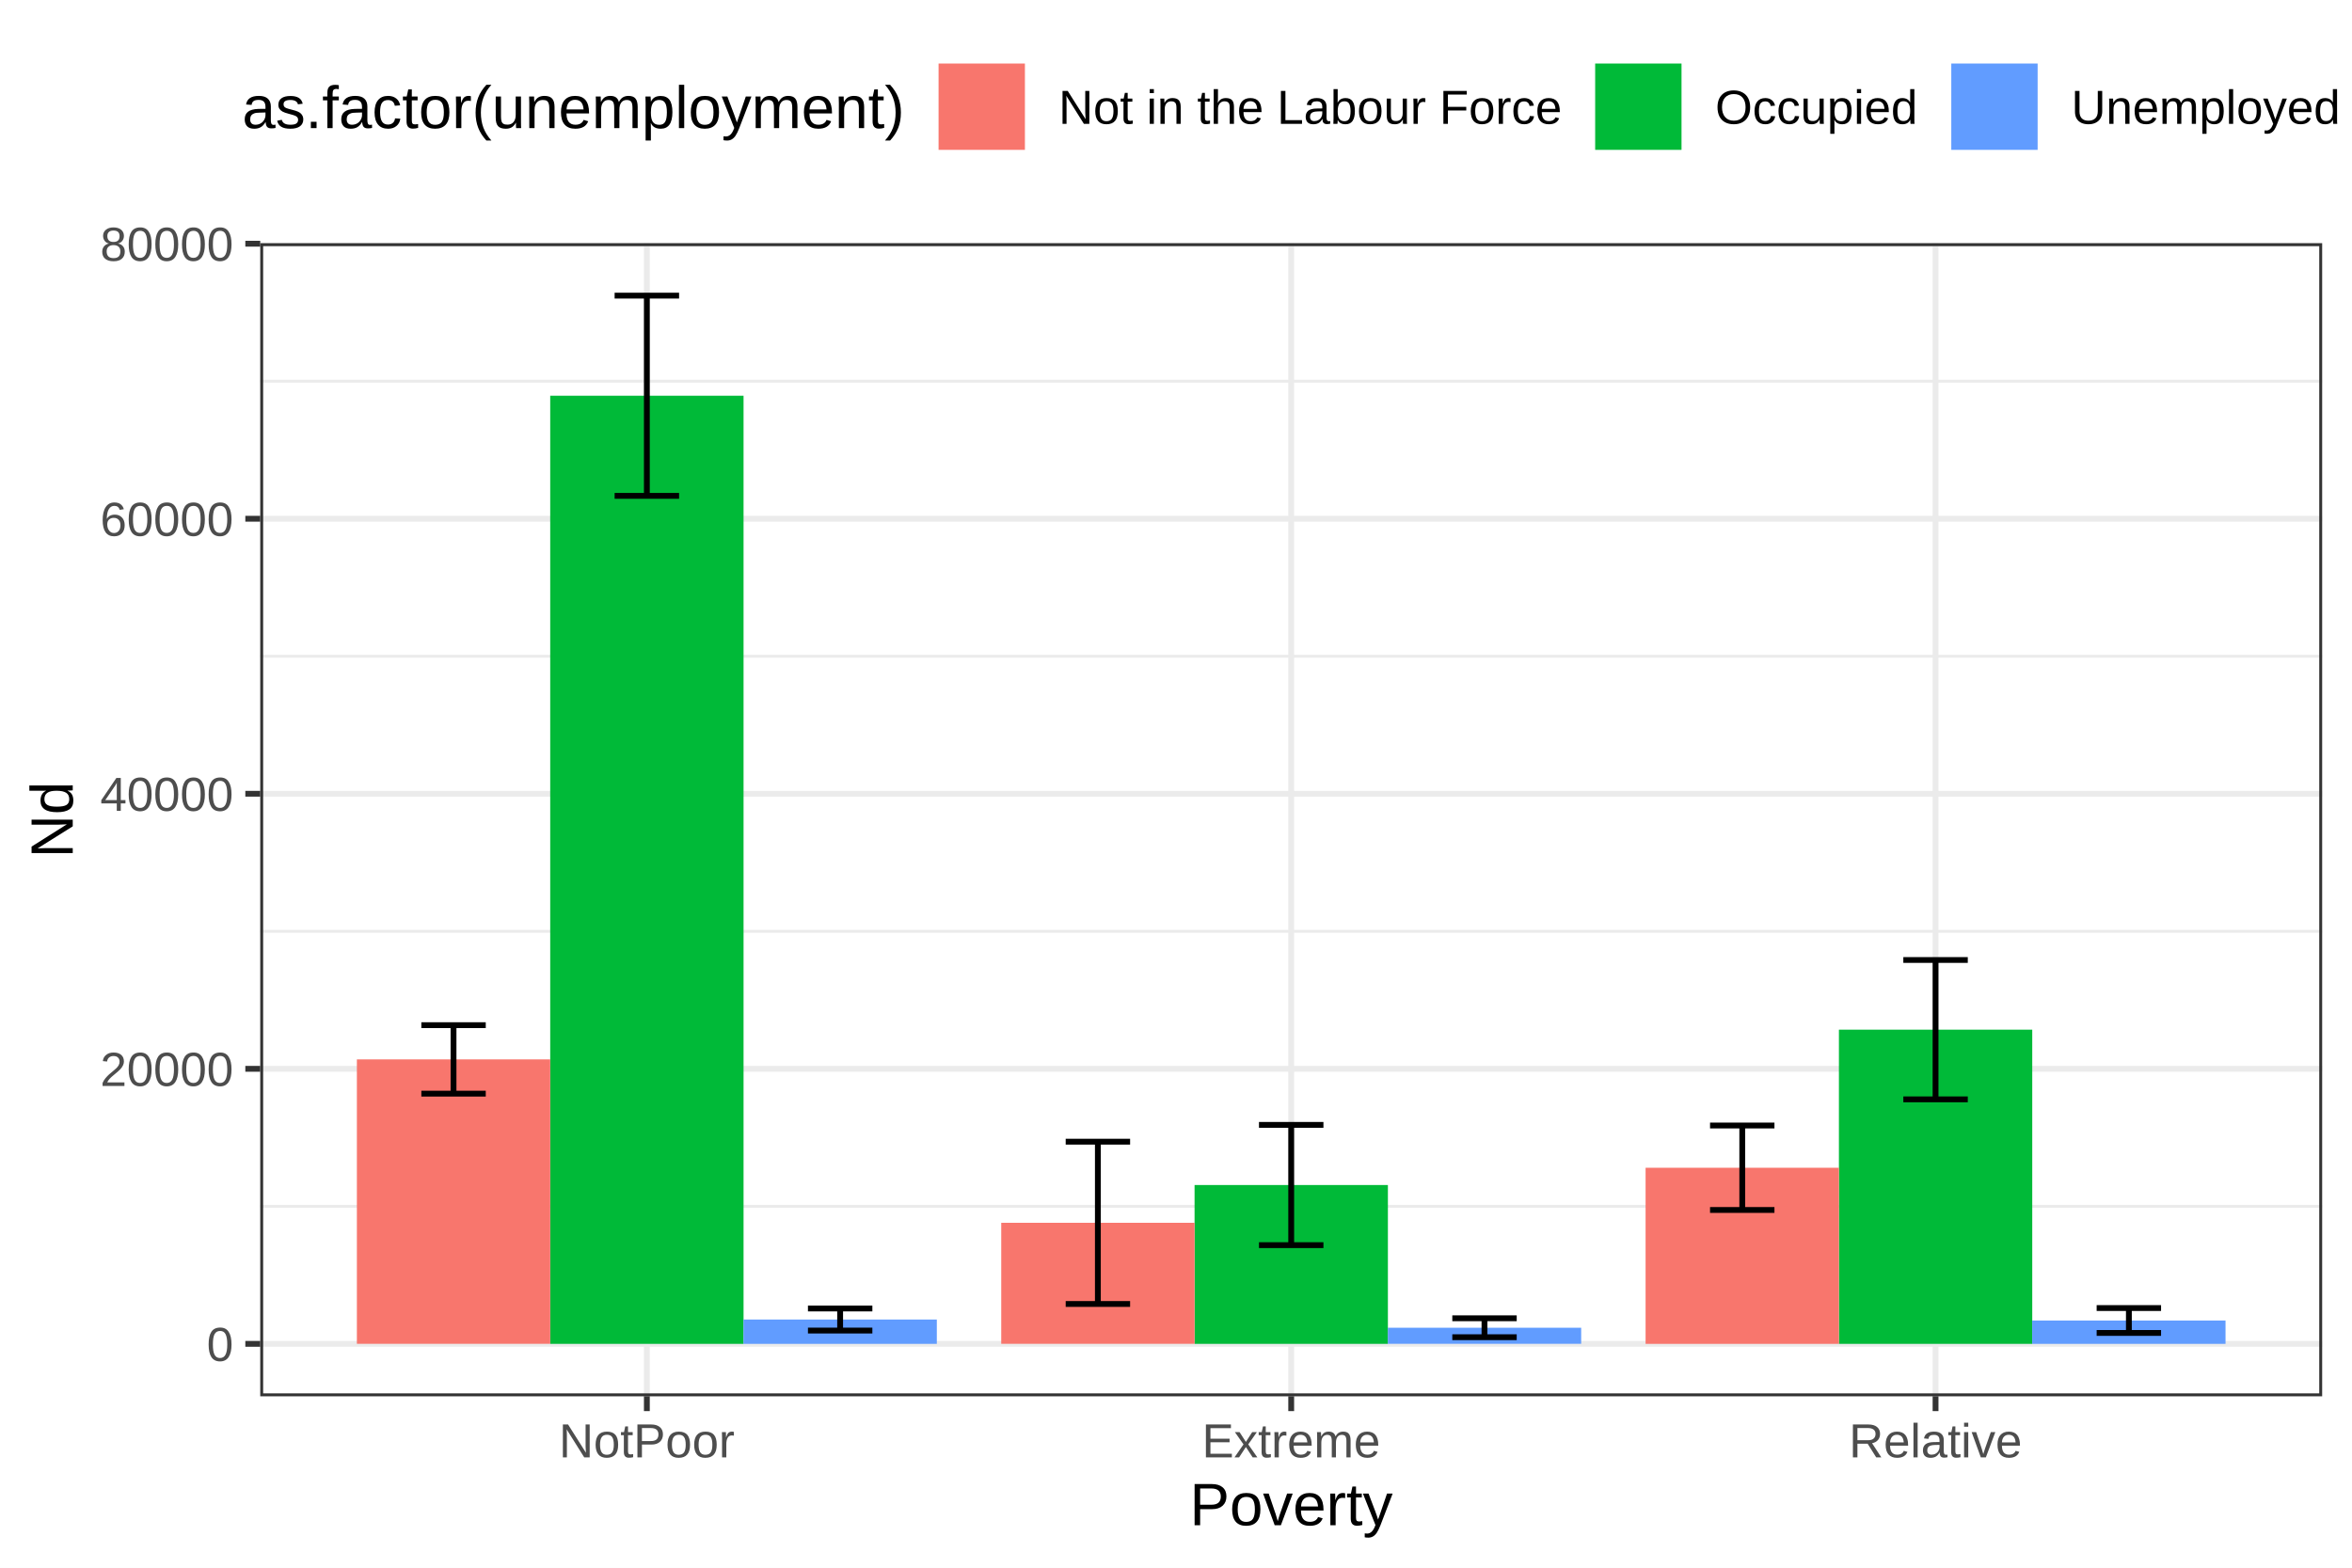
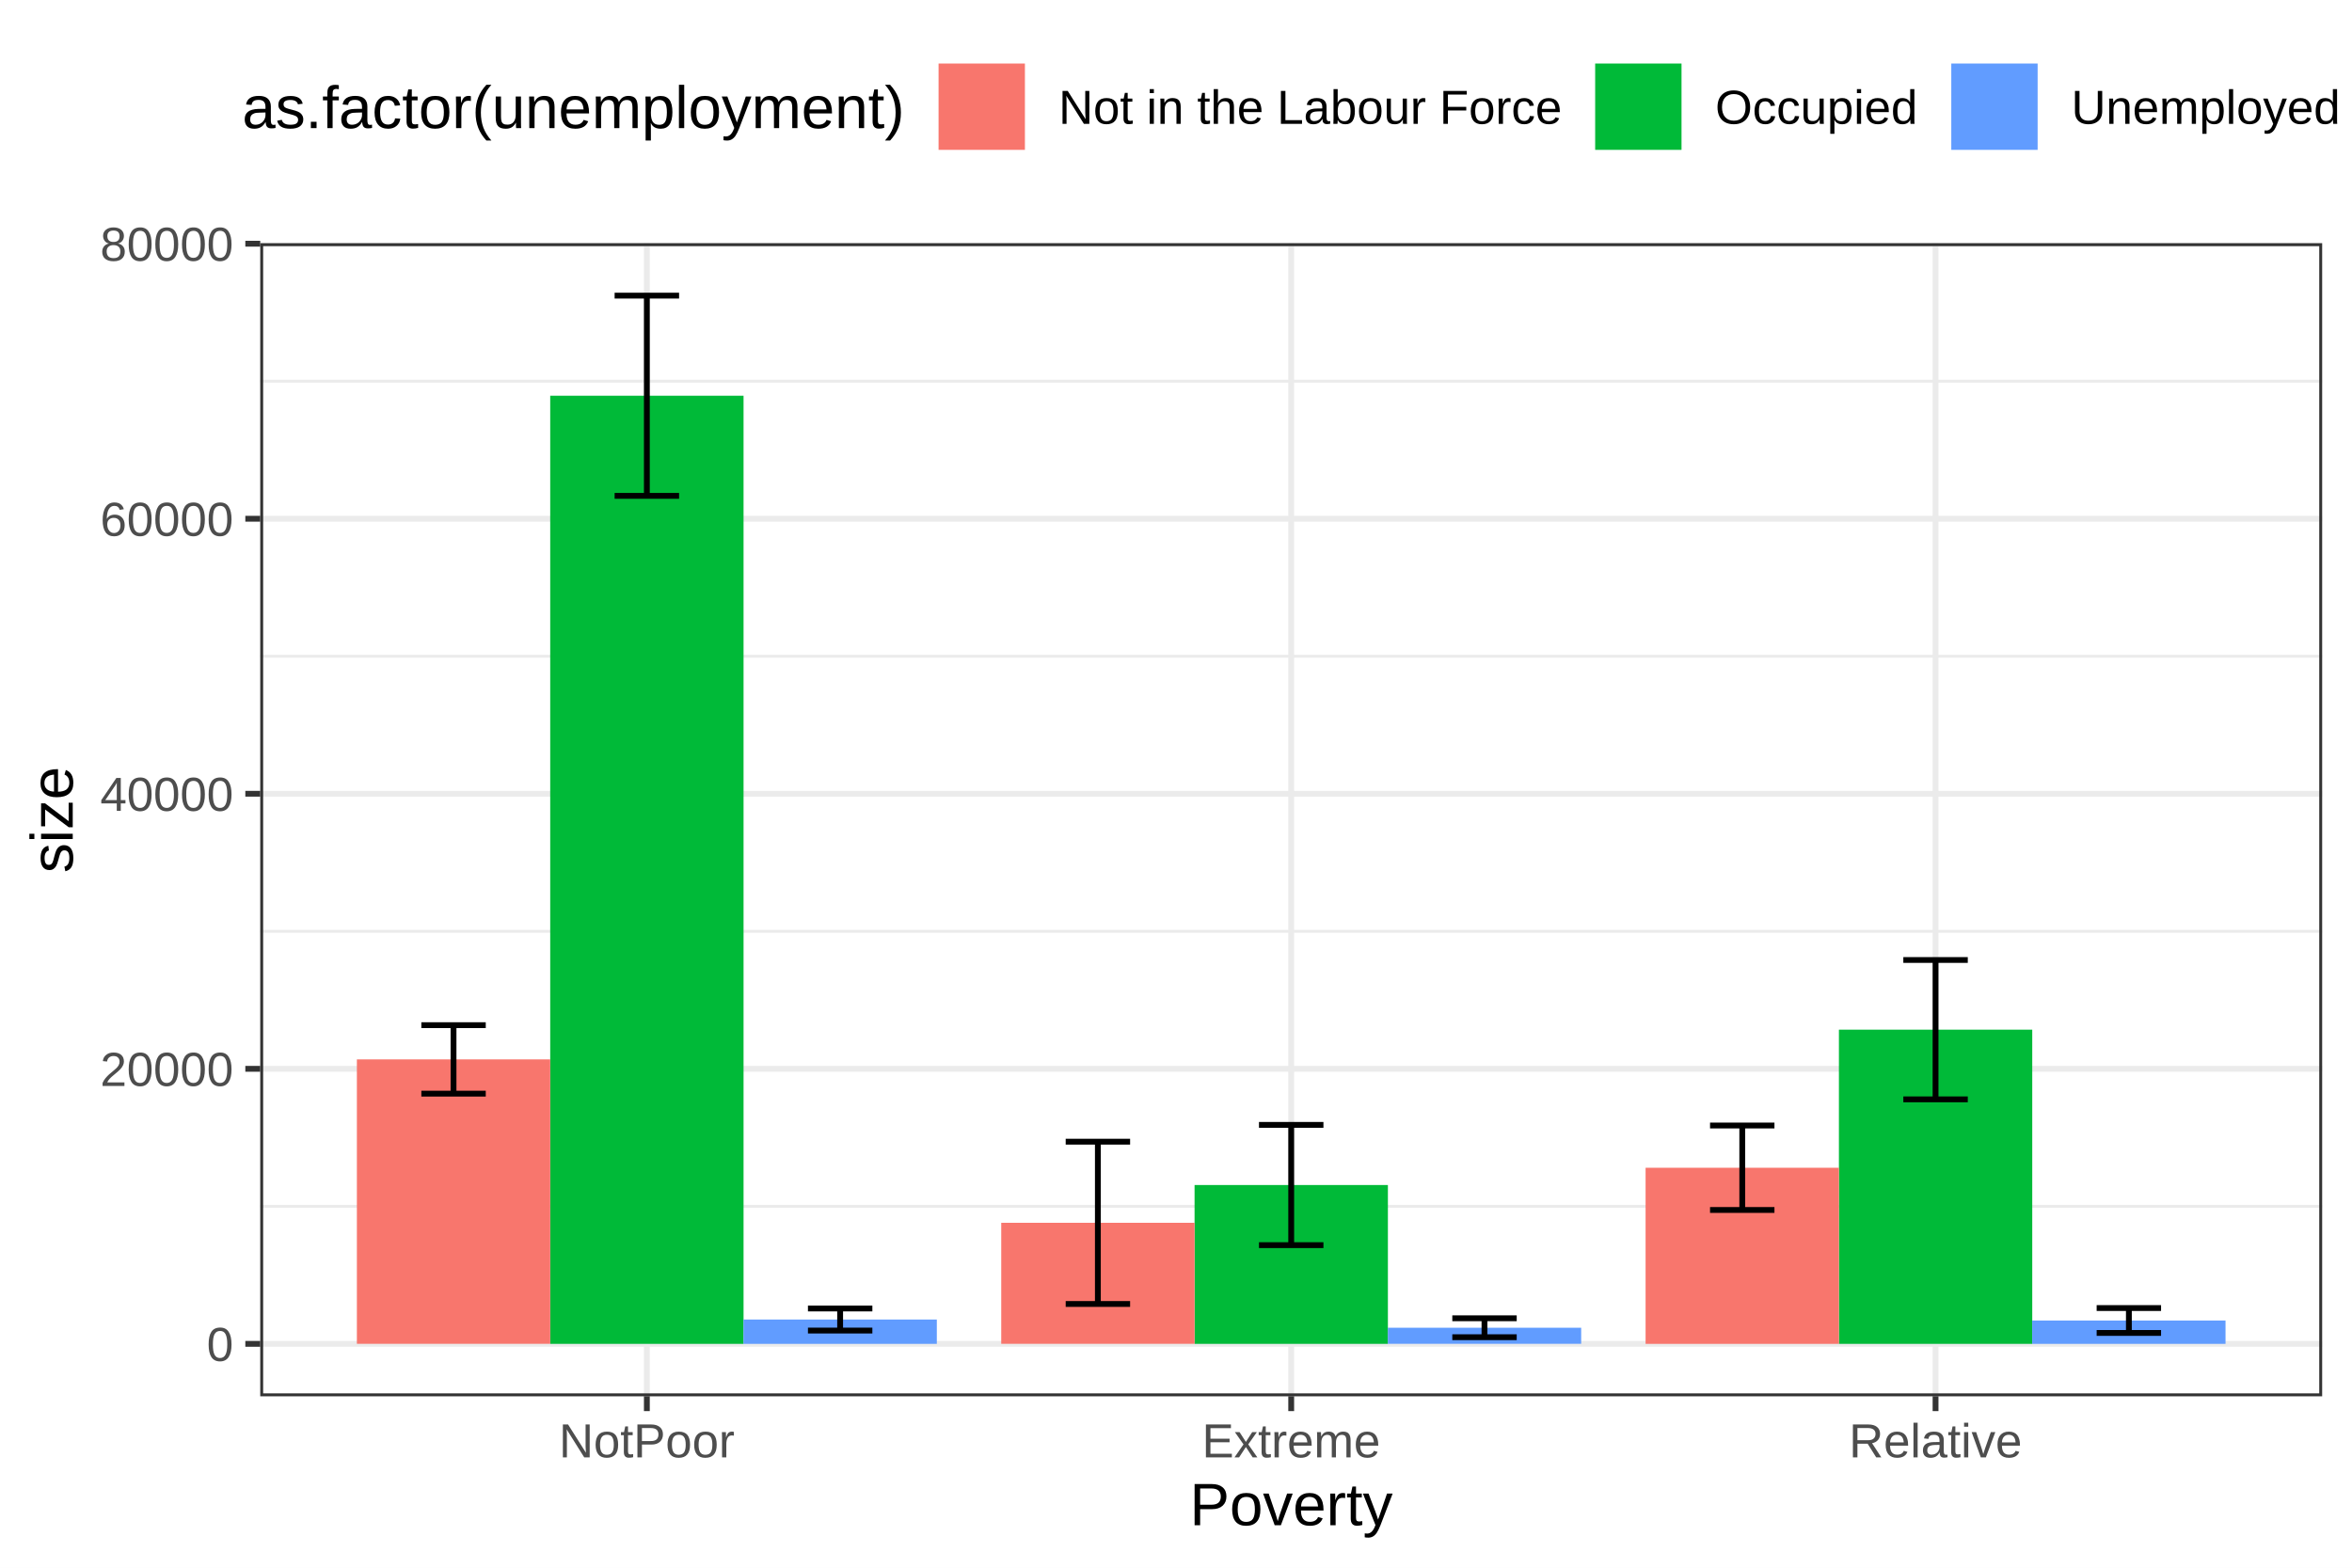
<svg xmlns="http://www.w3.org/2000/svg" width="432.00pt" height="288.00pt" viewBox="0 0 432.00 288.00">
  <g class="svglite">
    <defs>
      <style type="text/css">
    .svglite line, .svglite polyline, .svglite polygon, .svglite path, .svglite rect, .svglite circle {
      fill: none;
      stroke: #000000;
      stroke-linecap: round;
      stroke-linejoin: round;
      stroke-miterlimit: 10.00;
    }
    .svglite text {
      white-space: pre;
    }
    .svglite g.glyphgroup path {
      fill: inherit;
      stroke: none;
    }
  </style>
    </defs>
    <rect width="100%" height="100%" style="stroke: none; fill: #FFFFFF;" />
    <defs>
      <clipPath id="cpMC4wMHw0MzIuMDB8MC4wMHwyODguMDA=">
        <rect x="0.00" y="0.00" width="432.00" height="288.00" />
      </clipPath>
    </defs>
    <g clip-path="url(#cpMC4wMHw0MzIuMDB8MC4wMHwyODguMDA=)">
      <rect x="0" y="0.00" width="432.00" height="288.00" style="stroke-width: 1.07; stroke: #FFFFFF; fill: #FFFFFF;" />
    </g>
    <defs>
      <clipPath id="cpNDcuODB8NDI2LjUyfDQ0LjY4fDI1Ni41MA==">
        <rect x="47.80" y="44.68" width="378.72" height="211.83" />
      </clipPath>
    </defs>
    <g clip-path="url(#cpNDcuODB8NDI2LjUyfDQ0LjY4fDI1Ni41MA==)">
      <rect x="47.80" y="44.68" width="378.72" height="211.83" style="stroke-width: 1.07; stroke: none; fill: #FFFFFF;" />
      <polyline points="47.80,221.61 426.52,221.61 " style="stroke-width: 0.53; stroke: #EBEBEB; stroke-linecap: butt;" />
      <polyline points="47.80,171.09 426.52,171.09 " style="stroke-width: 0.53; stroke: #EBEBEB; stroke-linecap: butt;" />
      <polyline points="47.80,120.56 426.52,120.56 " style="stroke-width: 0.53; stroke: #EBEBEB; stroke-linecap: butt;" />
      <polyline points="47.80,70.03 426.52,70.03 " style="stroke-width: 0.53; stroke: #EBEBEB; stroke-linecap: butt;" />
      <polyline points="47.80,246.88 426.52,246.88 " style="stroke-width: 1.07; stroke: #EBEBEB; stroke-linecap: butt;" />
      <polyline points="47.80,196.35 426.52,196.35 " style="stroke-width: 1.07; stroke: #EBEBEB; stroke-linecap: butt;" />
      <polyline points="47.80,145.82 426.52,145.82 " style="stroke-width: 1.07; stroke: #EBEBEB; stroke-linecap: butt;" />
      <polyline points="47.80,95.30 426.52,95.30 " style="stroke-width: 1.07; stroke: #EBEBEB; stroke-linecap: butt;" />
      <polyline points="47.80,44.77 426.52,44.77 " style="stroke-width: 1.07; stroke: #EBEBEB; stroke-linecap: butt;" />
      <polyline points="118.81,256.50 118.81,44.68 " style="stroke-width: 1.07; stroke: #EBEBEB; stroke-linecap: butt;" />
      <polyline points="237.16,256.50 237.16,44.68 " style="stroke-width: 1.07; stroke: #EBEBEB; stroke-linecap: butt;" />
      <polyline points="355.51,256.50 355.51,44.68 " style="stroke-width: 1.07; stroke: #EBEBEB; stroke-linecap: butt;" />
      <rect x="101.06" y="72.70" width="35.51" height="174.18" style="stroke-width: 1.07; stroke: none; stroke-linecap: butt; stroke-linejoin: miter; fill: #00BA38;" />
      <rect x="219.41" y="217.70" width="35.51" height="29.18" style="stroke-width: 1.07; stroke: none; stroke-linecap: butt; stroke-linejoin: miter; fill: #00BA38;" />
      <rect x="337.76" y="189.16" width="35.51" height="57.72" style="stroke-width: 1.07; stroke: none; stroke-linecap: butt; stroke-linejoin: miter; fill: #00BA38;" />
      <rect x="136.56" y="242.41" width="35.51" height="4.47" style="stroke-width: 1.07; stroke: none; stroke-linecap: butt; stroke-linejoin: miter; fill: #619CFF;" />
      <rect x="254.91" y="243.92" width="35.51" height="2.95" style="stroke-width: 1.07; stroke: none; stroke-linecap: butt; stroke-linejoin: miter; fill: #619CFF;" />
      <rect x="373.26" y="242.59" width="35.51" height="4.29" style="stroke-width: 1.07; stroke: none; stroke-linecap: butt; stroke-linejoin: miter; fill: #619CFF;" />
      <rect x="65.55" y="194.62" width="35.51" height="52.25" style="stroke-width: 1.07; stroke: none; stroke-linecap: butt; stroke-linejoin: miter; fill: #F8766D;" />
      <rect x="183.90" y="224.64" width="35.51" height="22.23" style="stroke-width: 1.07; stroke: none; stroke-linecap: butt; stroke-linejoin: miter; fill: #F8766D;" />
      <rect x="302.25" y="214.53" width="35.51" height="32.35" style="stroke-width: 1.07; stroke: none; stroke-linecap: butt; stroke-linejoin: miter; fill: #F8766D;" />
      <polyline points="112.89,54.31 124.73,54.31 " style="stroke-width: 1.07; stroke-linecap: butt;" />
      <polyline points="118.81,54.31 118.81,91.09 " style="stroke-width: 1.07; stroke-linecap: butt;" />
      <polyline points="112.89,91.09 124.73,91.09 " style="stroke-width: 1.07; stroke-linecap: butt;" />
      <polyline points="231.24,206.65 243.08,206.65 " style="stroke-width: 1.07; stroke-linecap: butt;" />
      <polyline points="237.16,206.65 237.16,228.75 " style="stroke-width: 1.07; stroke-linecap: butt;" />
      <polyline points="231.24,228.75 243.08,228.75 " style="stroke-width: 1.07; stroke-linecap: butt;" />
      <polyline points="349.59,176.36 361.43,176.36 " style="stroke-width: 1.07; stroke-linecap: butt;" />
      <polyline points="355.51,176.36 355.51,201.96 " style="stroke-width: 1.07; stroke-linecap: butt;" />
      <polyline points="349.59,201.96 361.43,201.96 " style="stroke-width: 1.07; stroke-linecap: butt;" />
      <polyline points="148.40,240.38 160.23,240.38 " style="stroke-width: 1.07; stroke-linecap: butt;" />
      <polyline points="154.31,240.38 154.31,244.44 " style="stroke-width: 1.07; stroke-linecap: butt;" />
      <polyline points="148.40,244.44 160.23,244.44 " style="stroke-width: 1.07; stroke-linecap: butt;" />
      <polyline points="266.75,242.18 278.58,242.18 " style="stroke-width: 1.07; stroke-linecap: butt;" />
      <polyline points="272.66,242.18 272.66,245.66 " style="stroke-width: 1.07; stroke-linecap: butt;" />
      <polyline points="266.75,245.66 278.58,245.66 " style="stroke-width: 1.07; stroke-linecap: butt;" />
      <polyline points="385.10,240.30 396.93,240.30 " style="stroke-width: 1.07; stroke-linecap: butt;" />
      <polyline points="391.02,240.30 391.02,244.88 " style="stroke-width: 1.07; stroke-linecap: butt;" />
      <polyline points="385.10,244.88 396.93,244.88 " style="stroke-width: 1.07; stroke-linecap: butt;" />
      <polyline points="77.39,188.34 89.22,188.34 " style="stroke-width: 1.07; stroke-linecap: butt;" />
      <polyline points="83.30,188.34 83.30,200.91 " style="stroke-width: 1.07; stroke-linecap: butt;" />
      <polyline points="77.39,200.91 89.22,200.91 " style="stroke-width: 1.07; stroke-linecap: butt;" />
      <polyline points="195.74,209.74 207.57,209.74 " style="stroke-width: 1.07; stroke-linecap: butt;" />
      <polyline points="201.65,209.74 201.65,239.55 " style="stroke-width: 1.07; stroke-linecap: butt;" />
      <polyline points="195.74,239.55 207.57,239.55 " style="stroke-width: 1.07; stroke-linecap: butt;" />
      <polyline points="314.09,206.77 325.92,206.77 " style="stroke-width: 1.07; stroke-linecap: butt;" />
      <polyline points="320.01,206.77 320.01,222.28 " style="stroke-width: 1.07; stroke-linecap: butt;" />
      <polyline points="314.09,222.28 325.92,222.28 " style="stroke-width: 1.07; stroke-linecap: butt;" />
      <rect x="47.80" y="44.68" width="378.72" height="211.83" style="stroke-width: 1.07; stroke: #333333;" />
    </g>
    <g clip-path="url(#cpMC4wMHw0MzIuMDB8MC4wMHwyODguMDA=)">
      <text x="42.87" y="250.03" text-anchor="end" style="font-size: 8.80px;fill: #4D4D4D; font-family: &quot;Arial&quot;;" textLength="4.89px" lengthAdjust="spacingAndGlyphs">0</text>
      <text x="42.87" y="199.50" text-anchor="end" style="font-size: 8.80px;fill: #4D4D4D; font-family: &quot;Arial&quot;;" textLength="24.45px" lengthAdjust="spacingAndGlyphs">20000</text>
      <text x="42.87" y="148.97" text-anchor="end" style="font-size: 8.80px;fill: #4D4D4D; font-family: &quot;Arial&quot;;" textLength="24.45px" lengthAdjust="spacingAndGlyphs">40000</text>
      <text x="42.87" y="98.45" text-anchor="end" style="font-size: 8.80px;fill: #4D4D4D; font-family: &quot;Arial&quot;;" textLength="24.45px" lengthAdjust="spacingAndGlyphs">60000</text>
      <text x="42.87" y="47.92" text-anchor="end" style="font-size: 8.80px;fill: #4D4D4D; font-family: &quot;Arial&quot;;" textLength="24.45px" lengthAdjust="spacingAndGlyphs">80000</text>
      <polyline points="45.06,246.88 47.80,246.88 " style="stroke-width: 1.07; stroke: #333333; stroke-linecap: butt;" />
      <polyline points="45.06,196.35 47.80,196.35 " style="stroke-width: 1.07; stroke: #333333; stroke-linecap: butt;" />
      <polyline points="45.06,145.82 47.80,145.82 " style="stroke-width: 1.07; stroke: #333333; stroke-linecap: butt;" />
      <polyline points="45.06,95.30 47.80,95.30 " style="stroke-width: 1.07; stroke: #333333; stroke-linecap: butt;" />
      <polyline points="45.06,44.77 47.80,44.77 " style="stroke-width: 1.07; stroke: #333333; stroke-linecap: butt;" />
      <polyline points="118.81,259.24 118.81,256.50 " style="stroke-width: 1.07; stroke: #333333; stroke-linecap: butt;" />
      <polyline points="237.16,259.24 237.16,256.50 " style="stroke-width: 1.07; stroke: #333333; stroke-linecap: butt;" />
      <polyline points="355.51,259.24 355.51,256.50 " style="stroke-width: 1.07; stroke: #333333; stroke-linecap: butt;" />
      <text x="118.81" y="267.74" text-anchor="middle" style="font-size: 8.80px;fill: #4D4D4D; font-family: &quot;Arial&quot;;" textLength="32.27px" lengthAdjust="spacingAndGlyphs">NotPoor</text>
      <text x="237.16" y="267.74" text-anchor="middle" style="font-size: 8.80px;fill: #4D4D4D; font-family: &quot;Arial&quot;;" textLength="32.75px" lengthAdjust="spacingAndGlyphs">Extreme</text>
      <text x="355.51" y="267.74" text-anchor="middle" style="font-size: 8.80px;fill: #4D4D4D; font-family: &quot;Arial&quot;;" textLength="31.78px" lengthAdjust="spacingAndGlyphs">Relative</text>
      <text x="237.16" y="280.20" text-anchor="middle" style="font-size: 11.00px; font-family: &quot;Arial&quot;;" textLength="37.31px" lengthAdjust="spacingAndGlyphs">Poverty</text>
-       <text transform="translate(13.36,150.59) rotate(-90)" text-anchor="middle" style="font-size: 11.00px; font-family: &quot;Arial&quot;;" textLength="14.06px" lengthAdjust="spacingAndGlyphs">Nd</text>
+       <text transform="translate(13.36,150.59) rotate(-90)" text-anchor="middle" style="font-size: 11.00px; font-family: &quot;Arial&quot;;" textLength="19.56px" lengthAdjust="spacingAndGlyphs">size</text>
      <rect x="39.00" y="5.48" width="396.32" height="28.24" style="stroke-width: 1.07; stroke: none; fill: #FFFFFF;" />
      <text x="44.48" y="23.54" style="font-size: 11.00px; font-family: &quot;Arial&quot;;" textLength="121.72px" lengthAdjust="spacingAndGlyphs">as.factor(unemployment)</text>
      <rect x="171.68" y="10.96" width="17.28" height="17.28" style="stroke-width: 1.07; stroke: none; fill: #FFFFFF;" />
      <rect x="172.39" y="11.67" width="15.86" height="15.86" style="stroke-width: 1.07; stroke: none; stroke-linecap: butt; stroke-linejoin: miter; fill: #F8766D;" />
      <rect x="292.28" y="10.96" width="17.28" height="17.28" style="stroke-width: 1.07; stroke: none; fill: #FFFFFF;" />
      <rect x="292.99" y="11.67" width="15.86" height="15.86" style="stroke-width: 1.07; stroke: none; stroke-linecap: butt; stroke-linejoin: miter; fill: #00BA38;" />
      <rect x="357.69" y="10.96" width="17.28" height="17.28" style="stroke-width: 1.07; stroke: none; fill: #FFFFFF;" />
      <rect x="358.40" y="11.67" width="15.86" height="15.86" style="stroke-width: 1.07; stroke: none; stroke-linecap: butt; stroke-linejoin: miter; fill: #619CFF;" />
      <text x="194.44" y="22.75" style="font-size: 8.80px; font-family: &quot;Arial&quot;;" textLength="92.36px" lengthAdjust="spacingAndGlyphs">Not in the Labour Force</text>
      <text x="315.04" y="22.75" style="font-size: 8.80px; font-family: &quot;Arial&quot;;" textLength="37.17px" lengthAdjust="spacingAndGlyphs">Occupied</text>
      <text x="380.45" y="22.75" style="font-size: 8.80px; font-family: &quot;Arial&quot;;" textLength="49.39px" lengthAdjust="spacingAndGlyphs">Unemployed</text>
    </g>
  </g>
</svg>
